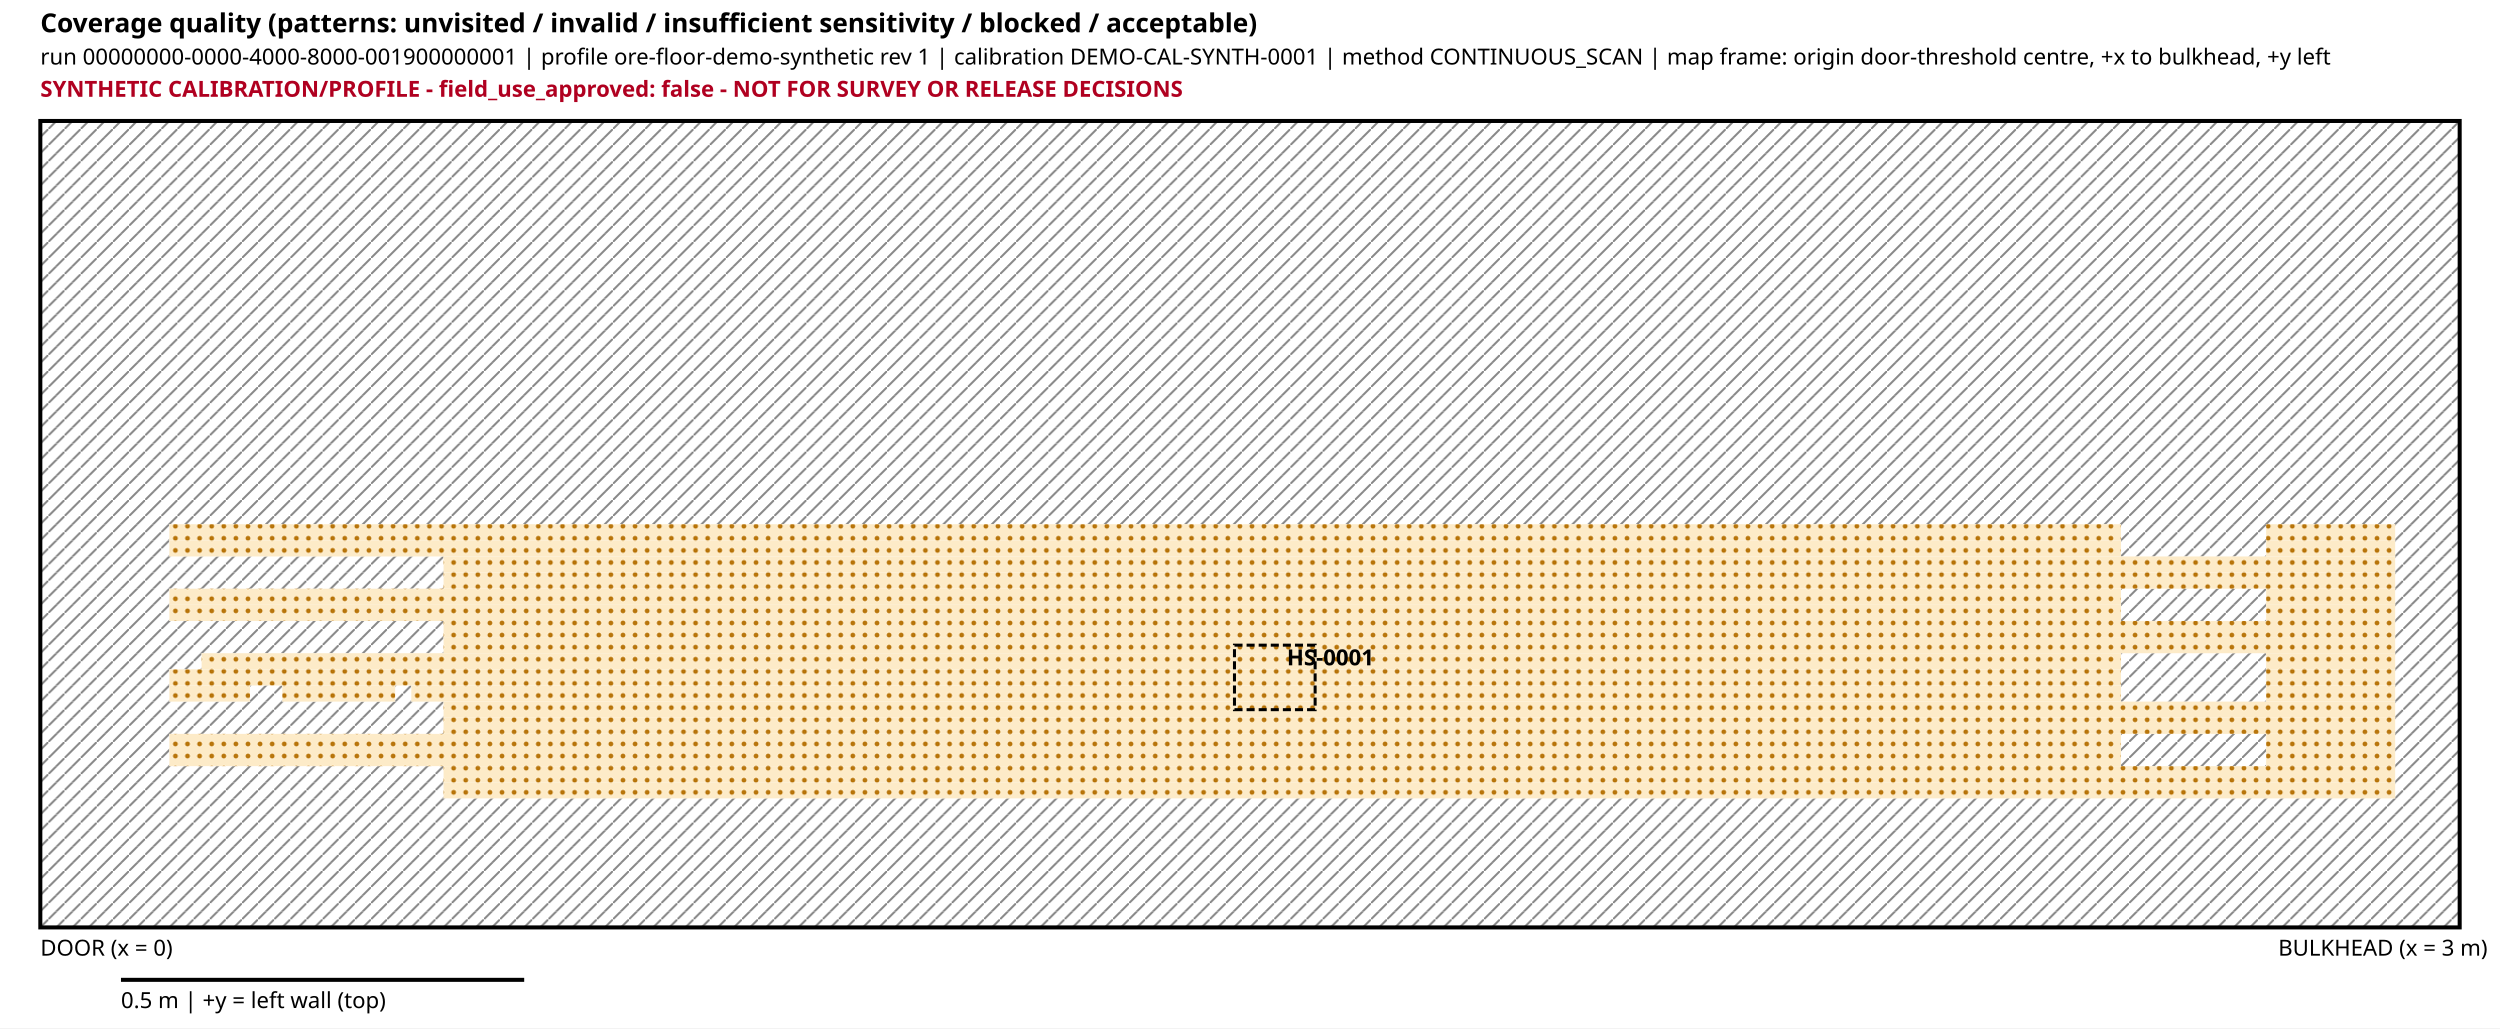
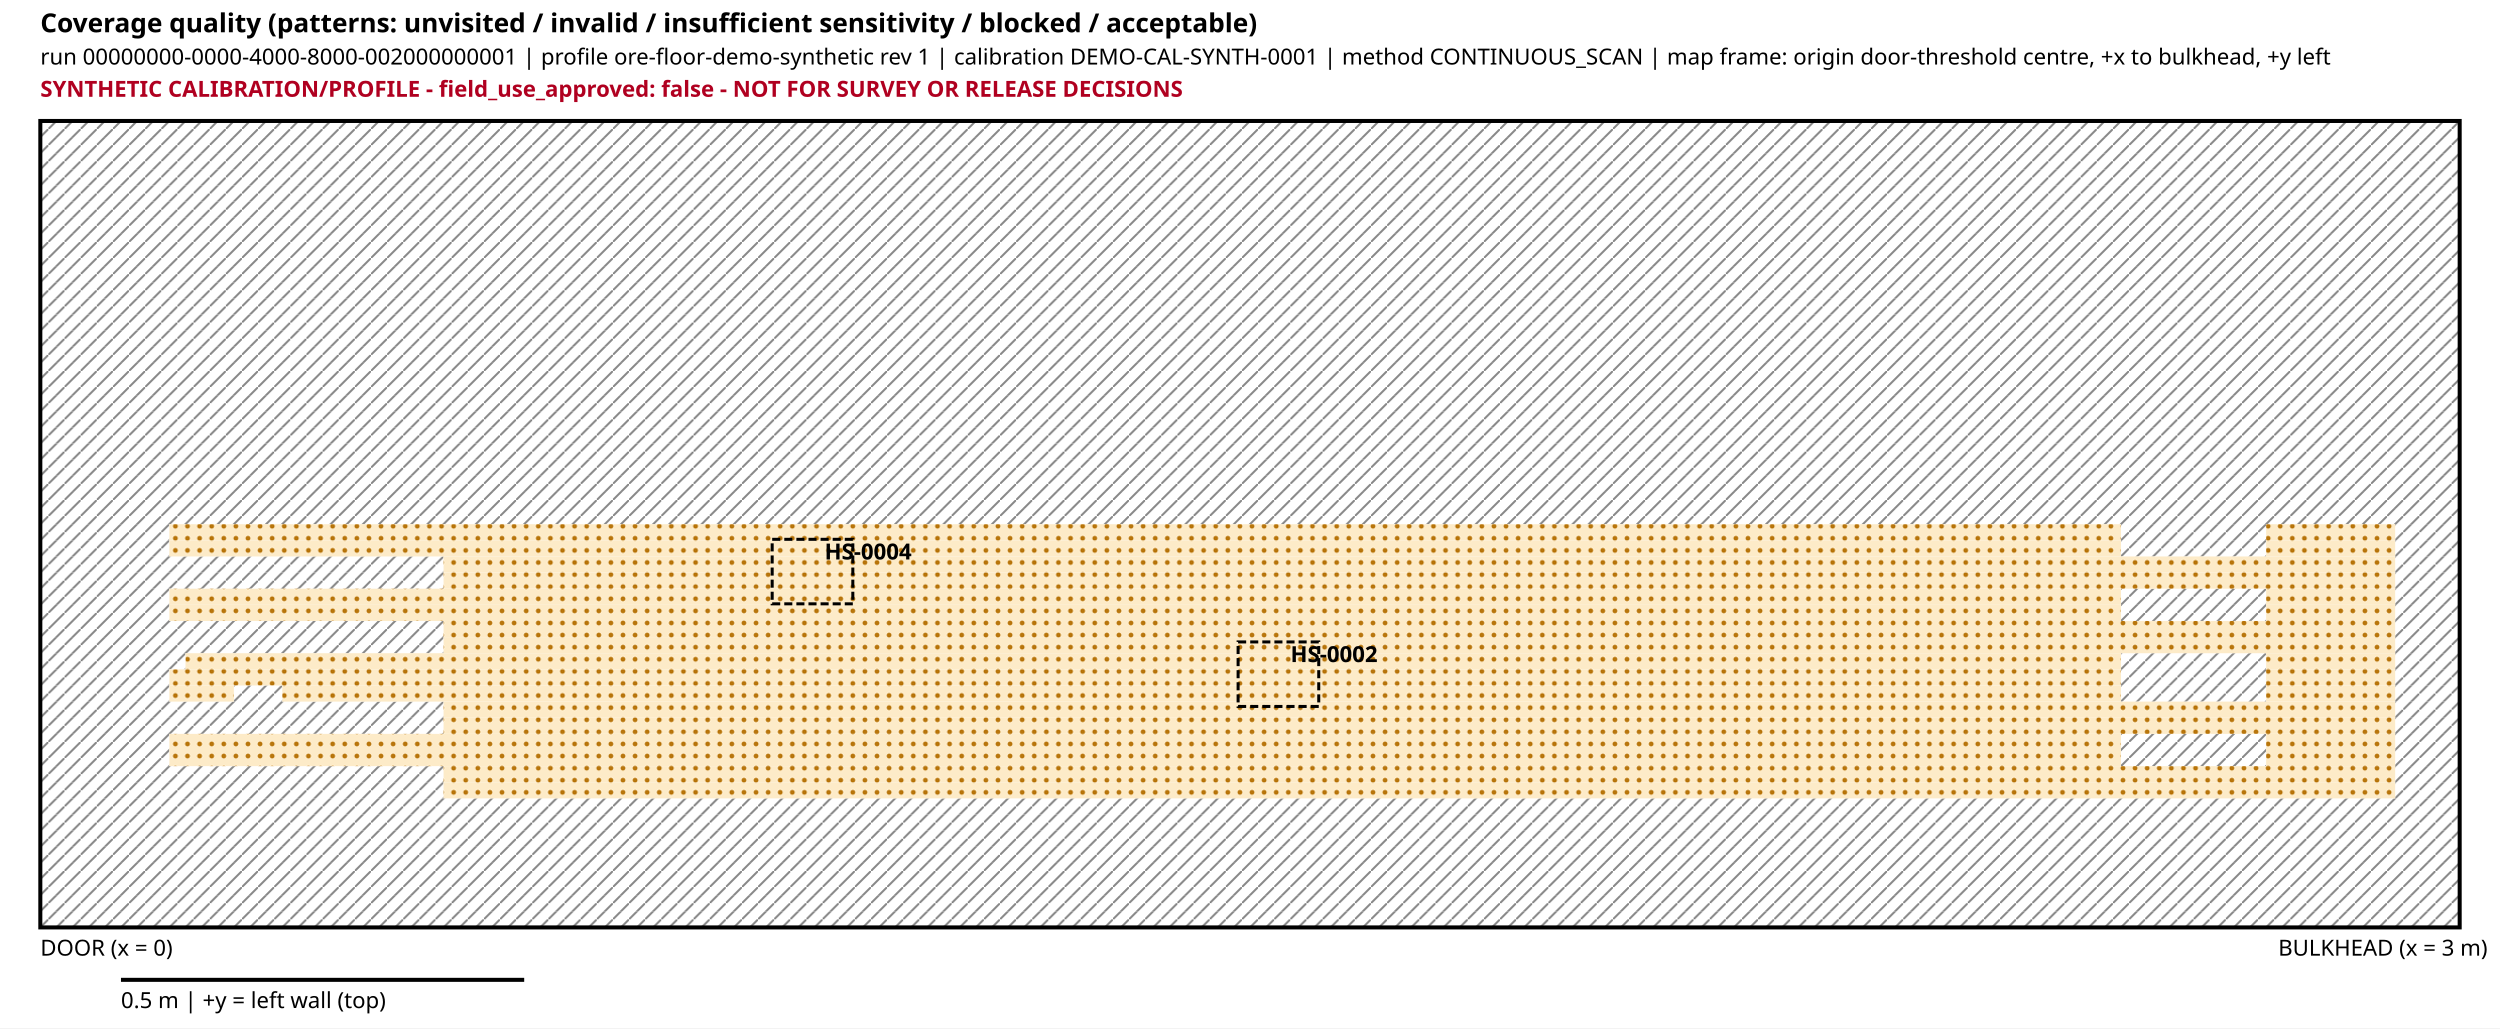
<svg xmlns="http://www.w3.org/2000/svg" width="1240" height="510" viewBox="0 0 1240 510" font-family="sans-serif" font-size="11">
  <defs>
    <pattern id="p-UNVISITED" width="8" height="8" patternUnits="userSpaceOnUse">
      <rect width="8" height="8" fill="#fff" />
      <path d="M0 8L8 0" stroke="#888" stroke-width="1" />
    </pattern>
    <pattern id="p-INVALID_DATA" width="8" height="8" patternUnits="userSpaceOnUse">
      <rect width="8" height="8" fill="#f6d5d5" />
      <path d="M0 0L8 8M0 8L8 0" stroke="#c83c3c" stroke-width="1" />
    </pattern>
    <pattern id="p-INSUFFICIENT_SENSITIVITY" width="6" height="6" patternUnits="userSpaceOnUse">
      <rect width="6" height="6" fill="#fdebc8" />
      <circle cx="3" cy="3" r="1.2" fill="#b9770e" />
    </pattern>
    <pattern id="p-BLOCKED" width="8" height="8" patternUnits="userSpaceOnUse">
      <rect width="8" height="8" fill="#e4dcf0" />
      <path d="M0 4H8" stroke="#785aa0" stroke-width="2" />
    </pattern>
    <pattern id="p-EXCLUDED" width="8" height="8" patternUnits="userSpaceOnUse">
      <rect width="8" height="8" fill="#5a5a5a" />
    </pattern>
    <pattern id="p-ACCEPTABLE" width="8" height="8" patternUnits="userSpaceOnUse">
      <rect width="8" height="8" fill="#2e8b57" />
    </pattern>
  </defs>
  <rect width="1240" height="510" fill="#fff" />
  <text x="20" y="16" font-size="13" font-weight="bold">Coverage quality (patterns: unvisited / invalid / insufficient sensitivity / blocked / acceptable)</text>
-   <text x="20" y="32">run 00000000-0000-4000-8000-001900000001 | profile ore-floor-demo-synthetic rev 1 | calibration DEMO-CAL-SYNTH-0001 | method CONTINUOUS_SCAN | map frame: origin door-threshold centre, +x to bulkhead, +y left</text>
+   <text x="20" y="32">run 00000000-0000-4000-8000-002000000001 | profile ore-floor-demo-synthetic rev 1 | calibration DEMO-CAL-SYNTH-0001 | method CONTINUOUS_SCAN | map frame: origin door-threshold centre, +x to bulkhead, +y left</text>
  <text x="20" y="48" fill="#b00020" font-weight="bold">SYNTHETIC CALIBRATION/PROFILE - field_use_approved: false - NOT FOR SURVEY OR RELEASE DECISIONS</text>
  <rect x="20.0" y="452.0" width="1200.0" height="8.0" fill="url(#p-UNVISITED)" />
  <rect x="20.0" y="444.0" width="1200.0" height="8.0" fill="url(#p-UNVISITED)" />
  <rect x="20.0" y="436.0" width="1200.0" height="8.0" fill="url(#p-UNVISITED)" />
  <rect x="20.0" y="428.0" width="1200.0" height="8.0" fill="url(#p-UNVISITED)" />
  <rect x="20.0" y="420.0" width="1200.0" height="8.0" fill="url(#p-UNVISITED)" />
  <rect x="20.0" y="412.0" width="1200.0" height="8.0" fill="url(#p-UNVISITED)" />
  <rect x="20.0" y="404.0" width="1200.0" height="8.0" fill="url(#p-UNVISITED)" />
  <rect x="20.0" y="396.0" width="1200.0" height="8.0" fill="url(#p-UNVISITED)" />
  <rect x="20.0" y="388.0" width="200.0" height="8.0" fill="url(#p-UNVISITED)" />
  <rect x="1188.0" y="388.0" width="32.0" height="8.0" fill="url(#p-UNVISITED)" />
  <rect x="20.0" y="380.0" width="200.0" height="8.0" fill="url(#p-UNVISITED)" />
  <rect x="1188.0" y="380.0" width="32.0" height="8.0" fill="url(#p-UNVISITED)" />
  <rect x="20.0" y="372.0" width="64.0" height="8.0" fill="url(#p-UNVISITED)" />
  <rect x="1052.0" y="372.0" width="72.0" height="8.0" fill="url(#p-UNVISITED)" />
  <rect x="1188.0" y="372.0" width="32.0" height="8.0" fill="url(#p-UNVISITED)" />
  <rect x="20.0" y="364.0" width="64.0" height="8.0" fill="url(#p-UNVISITED)" />
  <rect x="1052.0" y="364.0" width="72.0" height="8.0" fill="url(#p-UNVISITED)" />
  <rect x="1188.0" y="364.0" width="32.0" height="8.0" fill="url(#p-UNVISITED)" />
  <rect x="20.0" y="356.0" width="200.0" height="8.0" fill="url(#p-UNVISITED)" />
  <rect x="1188.0" y="356.0" width="32.0" height="8.0" fill="url(#p-UNVISITED)" />
  <rect x="20.0" y="348.0" width="200.0" height="8.0" fill="url(#p-UNVISITED)" />
  <rect x="1188.0" y="348.0" width="32.0" height="8.0" fill="url(#p-UNVISITED)" />
  <rect x="20.0" y="340.0" width="64.0" height="8.0" fill="url(#p-UNVISITED)" />
-   <rect x="124.0" y="340.0" width="16.0" height="8.0" fill="url(#p-UNVISITED)" />
-   <rect x="196.0" y="340.0" width="8.0" height="8.0" fill="url(#p-UNVISITED)" />
+   <rect x="116.0" y="340.0" width="24.0" height="8.0" fill="url(#p-UNVISITED)" />
  <rect x="1052.0" y="340.0" width="72.0" height="8.0" fill="url(#p-UNVISITED)" />
  <rect x="1188.0" y="340.0" width="32.0" height="8.0" fill="url(#p-UNVISITED)" />
  <rect x="20.0" y="332.0" width="64.0" height="8.0" fill="url(#p-UNVISITED)" />
  <rect x="1052.0" y="332.0" width="72.0" height="8.0" fill="url(#p-UNVISITED)" />
  <rect x="1188.0" y="332.0" width="32.0" height="8.0" fill="url(#p-UNVISITED)" />
-   <rect x="20.0" y="324.0" width="80.0" height="8.0" fill="url(#p-UNVISITED)" />
+   <rect x="20.0" y="324.0" width="72.0" height="8.0" fill="url(#p-UNVISITED)" />
  <rect x="1052.0" y="324.0" width="72.0" height="8.0" fill="url(#p-UNVISITED)" />
  <rect x="1188.0" y="324.0" width="32.0" height="8.0" fill="url(#p-UNVISITED)" />
  <rect x="20.0" y="316.0" width="200.0" height="8.0" fill="url(#p-UNVISITED)" />
  <rect x="1188.0" y="316.0" width="32.0" height="8.0" fill="url(#p-UNVISITED)" />
  <rect x="20.0" y="308.0" width="200.0" height="8.0" fill="url(#p-UNVISITED)" />
  <rect x="1188.0" y="308.0" width="32.0" height="8.0" fill="url(#p-UNVISITED)" />
  <rect x="20.0" y="300.0" width="64.0" height="8.0" fill="url(#p-UNVISITED)" />
  <rect x="1052.0" y="300.0" width="72.0" height="8.0" fill="url(#p-UNVISITED)" />
  <rect x="1188.0" y="300.0" width="32.0" height="8.0" fill="url(#p-UNVISITED)" />
  <rect x="20.0" y="292.0" width="64.0" height="8.0" fill="url(#p-UNVISITED)" />
  <rect x="1052.0" y="292.0" width="72.0" height="8.0" fill="url(#p-UNVISITED)" />
  <rect x="1188.0" y="292.0" width="32.0" height="8.0" fill="url(#p-UNVISITED)" />
  <rect x="20.0" y="284.0" width="200.0" height="8.0" fill="url(#p-UNVISITED)" />
  <rect x="1188.0" y="284.0" width="32.0" height="8.0" fill="url(#p-UNVISITED)" />
  <rect x="20.0" y="276.0" width="200.0" height="8.0" fill="url(#p-UNVISITED)" />
  <rect x="1188.0" y="276.0" width="32.0" height="8.0" fill="url(#p-UNVISITED)" />
  <rect x="20.0" y="268.0" width="64.0" height="8.0" fill="url(#p-UNVISITED)" />
  <rect x="1052.0" y="268.0" width="72.0" height="8.0" fill="url(#p-UNVISITED)" />
  <rect x="1188.0" y="268.0" width="32.0" height="8.0" fill="url(#p-UNVISITED)" />
  <rect x="20.0" y="260.0" width="64.0" height="8.0" fill="url(#p-UNVISITED)" />
  <rect x="1052.0" y="260.0" width="72.0" height="8.0" fill="url(#p-UNVISITED)" />
  <rect x="1188.0" y="260.0" width="32.0" height="8.0" fill="url(#p-UNVISITED)" />
  <rect x="20.0" y="252.0" width="1200.0" height="8.0" fill="url(#p-UNVISITED)" />
  <rect x="20.0" y="244.0" width="1200.0" height="8.0" fill="url(#p-UNVISITED)" />
  <rect x="20.0" y="236.0" width="1200.0" height="8.0" fill="url(#p-UNVISITED)" />
  <rect x="20.0" y="228.0" width="1200.0" height="8.0" fill="url(#p-UNVISITED)" />
  <rect x="20.0" y="220.0" width="1200.0" height="8.0" fill="url(#p-UNVISITED)" />
  <rect x="20.0" y="212.0" width="1200.0" height="8.0" fill="url(#p-UNVISITED)" />
  <rect x="20.0" y="204.0" width="1200.0" height="8.0" fill="url(#p-UNVISITED)" />
  <rect x="20.0" y="196.0" width="1200.0" height="8.0" fill="url(#p-UNVISITED)" />
  <rect x="20.0" y="188.0" width="1200.0" height="8.0" fill="url(#p-UNVISITED)" />
  <rect x="20.0" y="180.0" width="1200.0" height="8.0" fill="url(#p-UNVISITED)" />
  <rect x="20.0" y="172.0" width="1200.0" height="8.0" fill="url(#p-UNVISITED)" />
  <rect x="20.0" y="164.0" width="1200.0" height="8.0" fill="url(#p-UNVISITED)" />
  <rect x="20.0" y="156.0" width="1200.0" height="8.0" fill="url(#p-UNVISITED)" />
  <rect x="20.0" y="148.0" width="1200.0" height="8.0" fill="url(#p-UNVISITED)" />
  <rect x="20.0" y="140.0" width="1200.0" height="8.0" fill="url(#p-UNVISITED)" />
  <rect x="20.0" y="132.0" width="1200.0" height="8.0" fill="url(#p-UNVISITED)" />
  <rect x="20.0" y="124.0" width="1200.0" height="8.0" fill="url(#p-UNVISITED)" />
  <rect x="20.0" y="116.0" width="1200.0" height="8.0" fill="url(#p-UNVISITED)" />
  <rect x="20.0" y="108.0" width="1200.0" height="8.0" fill="url(#p-UNVISITED)" />
  <rect x="20.0" y="100.0" width="1200.0" height="8.0" fill="url(#p-UNVISITED)" />
  <rect x="20.0" y="92.0" width="1200.0" height="8.0" fill="url(#p-UNVISITED)" />
  <rect x="20.0" y="84.0" width="1200.0" height="8.0" fill="url(#p-UNVISITED)" />
  <rect x="20.0" y="76.0" width="1200.0" height="8.0" fill="url(#p-UNVISITED)" />
  <rect x="20.0" y="68.0" width="1200.0" height="8.0" fill="url(#p-UNVISITED)" />
  <rect x="20.0" y="60.0" width="1200.0" height="8.0" fill="url(#p-UNVISITED)" />
  <rect x="220.0" y="388.0" width="968.0" height="8.0" fill="url(#p-INSUFFICIENT_SENSITIVITY)" />
  <rect x="220.0" y="380.0" width="968.0" height="8.0" fill="url(#p-INSUFFICIENT_SENSITIVITY)" />
  <rect x="84.0" y="372.0" width="968.0" height="8.0" fill="url(#p-INSUFFICIENT_SENSITIVITY)" />
  <rect x="1124.0" y="372.0" width="64.0" height="8.0" fill="url(#p-INSUFFICIENT_SENSITIVITY)" />
  <rect x="84.0" y="364.0" width="968.0" height="8.0" fill="url(#p-INSUFFICIENT_SENSITIVITY)" />
  <rect x="1124.0" y="364.0" width="64.0" height="8.0" fill="url(#p-INSUFFICIENT_SENSITIVITY)" />
  <rect x="220.0" y="356.0" width="968.0" height="8.0" fill="url(#p-INSUFFICIENT_SENSITIVITY)" />
  <rect x="220.0" y="348.0" width="968.0" height="8.0" fill="url(#p-INSUFFICIENT_SENSITIVITY)" />
-   <rect x="84.0" y="340.0" width="40.0" height="8.0" fill="url(#p-INSUFFICIENT_SENSITIVITY)" />
-   <rect x="140.0" y="340.0" width="56.0" height="8.0" fill="url(#p-INSUFFICIENT_SENSITIVITY)" />
-   <rect x="204.0" y="340.0" width="848.0" height="8.0" fill="url(#p-INSUFFICIENT_SENSITIVITY)" />
+   <rect x="84.0" y="340.0" width="32.0" height="8.0" fill="url(#p-INSUFFICIENT_SENSITIVITY)" />
+   <rect x="140.0" y="340.0" width="912.0" height="8.0" fill="url(#p-INSUFFICIENT_SENSITIVITY)" />
  <rect x="1124.0" y="340.0" width="64.0" height="8.0" fill="url(#p-INSUFFICIENT_SENSITIVITY)" />
  <rect x="84.0" y="332.0" width="968.0" height="8.0" fill="url(#p-INSUFFICIENT_SENSITIVITY)" />
  <rect x="1124.0" y="332.0" width="64.0" height="8.0" fill="url(#p-INSUFFICIENT_SENSITIVITY)" />
-   <rect x="100.0" y="324.0" width="952.0" height="8.0" fill="url(#p-INSUFFICIENT_SENSITIVITY)" />
+   <rect x="92.0" y="324.0" width="960.0" height="8.0" fill="url(#p-INSUFFICIENT_SENSITIVITY)" />
  <rect x="1124.0" y="324.0" width="64.0" height="8.0" fill="url(#p-INSUFFICIENT_SENSITIVITY)" />
  <rect x="220.0" y="316.0" width="968.0" height="8.0" fill="url(#p-INSUFFICIENT_SENSITIVITY)" />
  <rect x="220.0" y="308.0" width="968.0" height="8.0" fill="url(#p-INSUFFICIENT_SENSITIVITY)" />
  <rect x="84.0" y="300.0" width="968.0" height="8.0" fill="url(#p-INSUFFICIENT_SENSITIVITY)" />
  <rect x="1124.0" y="300.0" width="64.0" height="8.0" fill="url(#p-INSUFFICIENT_SENSITIVITY)" />
  <rect x="84.0" y="292.0" width="968.0" height="8.0" fill="url(#p-INSUFFICIENT_SENSITIVITY)" />
  <rect x="1124.0" y="292.0" width="64.0" height="8.0" fill="url(#p-INSUFFICIENT_SENSITIVITY)" />
  <rect x="220.0" y="284.0" width="968.0" height="8.0" fill="url(#p-INSUFFICIENT_SENSITIVITY)" />
  <rect x="220.0" y="276.0" width="968.0" height="8.0" fill="url(#p-INSUFFICIENT_SENSITIVITY)" />
  <rect x="84.0" y="268.0" width="968.0" height="8.0" fill="url(#p-INSUFFICIENT_SENSITIVITY)" />
  <rect x="1124.0" y="268.0" width="64.0" height="8.0" fill="url(#p-INSUFFICIENT_SENSITIVITY)" />
  <rect x="84.0" y="260.0" width="968.0" height="8.0" fill="url(#p-INSUFFICIENT_SENSITIVITY)" />
  <rect x="1124.0" y="260.0" width="64.0" height="8.0" fill="url(#p-INSUFFICIENT_SENSITIVITY)" />
  <rect x="20.0" y="60.0" width="1200.0" height="400.0" fill="none" stroke="#000" stroke-width="2" />
  <text x="20.0" y="474.0">DOOR (x = 0)</text>
  <text x="1130.0" y="474.0">BULKHEAD (x = 3 m)</text>
  <line x1="60.0" y1="486.0" x2="260.0" y2="486.0" stroke="#000" stroke-width="2" />
  <text x="60.0" y="500.0">0.5 m | +y = left wall (top)</text>
-   <polygon points="652.3,320.0 612.3,320.0 612.3,352.0 652.3,352.0" fill="none" stroke="#000" stroke-width="1.5" stroke-dasharray="4 2" />
-   <text x="638.3" y="330.0" font-weight="bold">HS-0001</text>
+   <polygon points="654.1,318.4 614.1,318.4 614.1,350.4 654.1,350.4" fill="none" stroke="#000" stroke-width="1.5" stroke-dasharray="4 2" />
+   <text x="640.1" y="328.4" font-weight="bold">HS-0002</text>
+   <polygon points="383.0,299.5 423.0,299.5 423.0,267.5 383.0,267.5" fill="none" stroke="#000" stroke-width="1.5" stroke-dasharray="4 2" />
+   <text x="409.0" y="277.5" font-weight="bold">HS-0004</text>
</svg>
